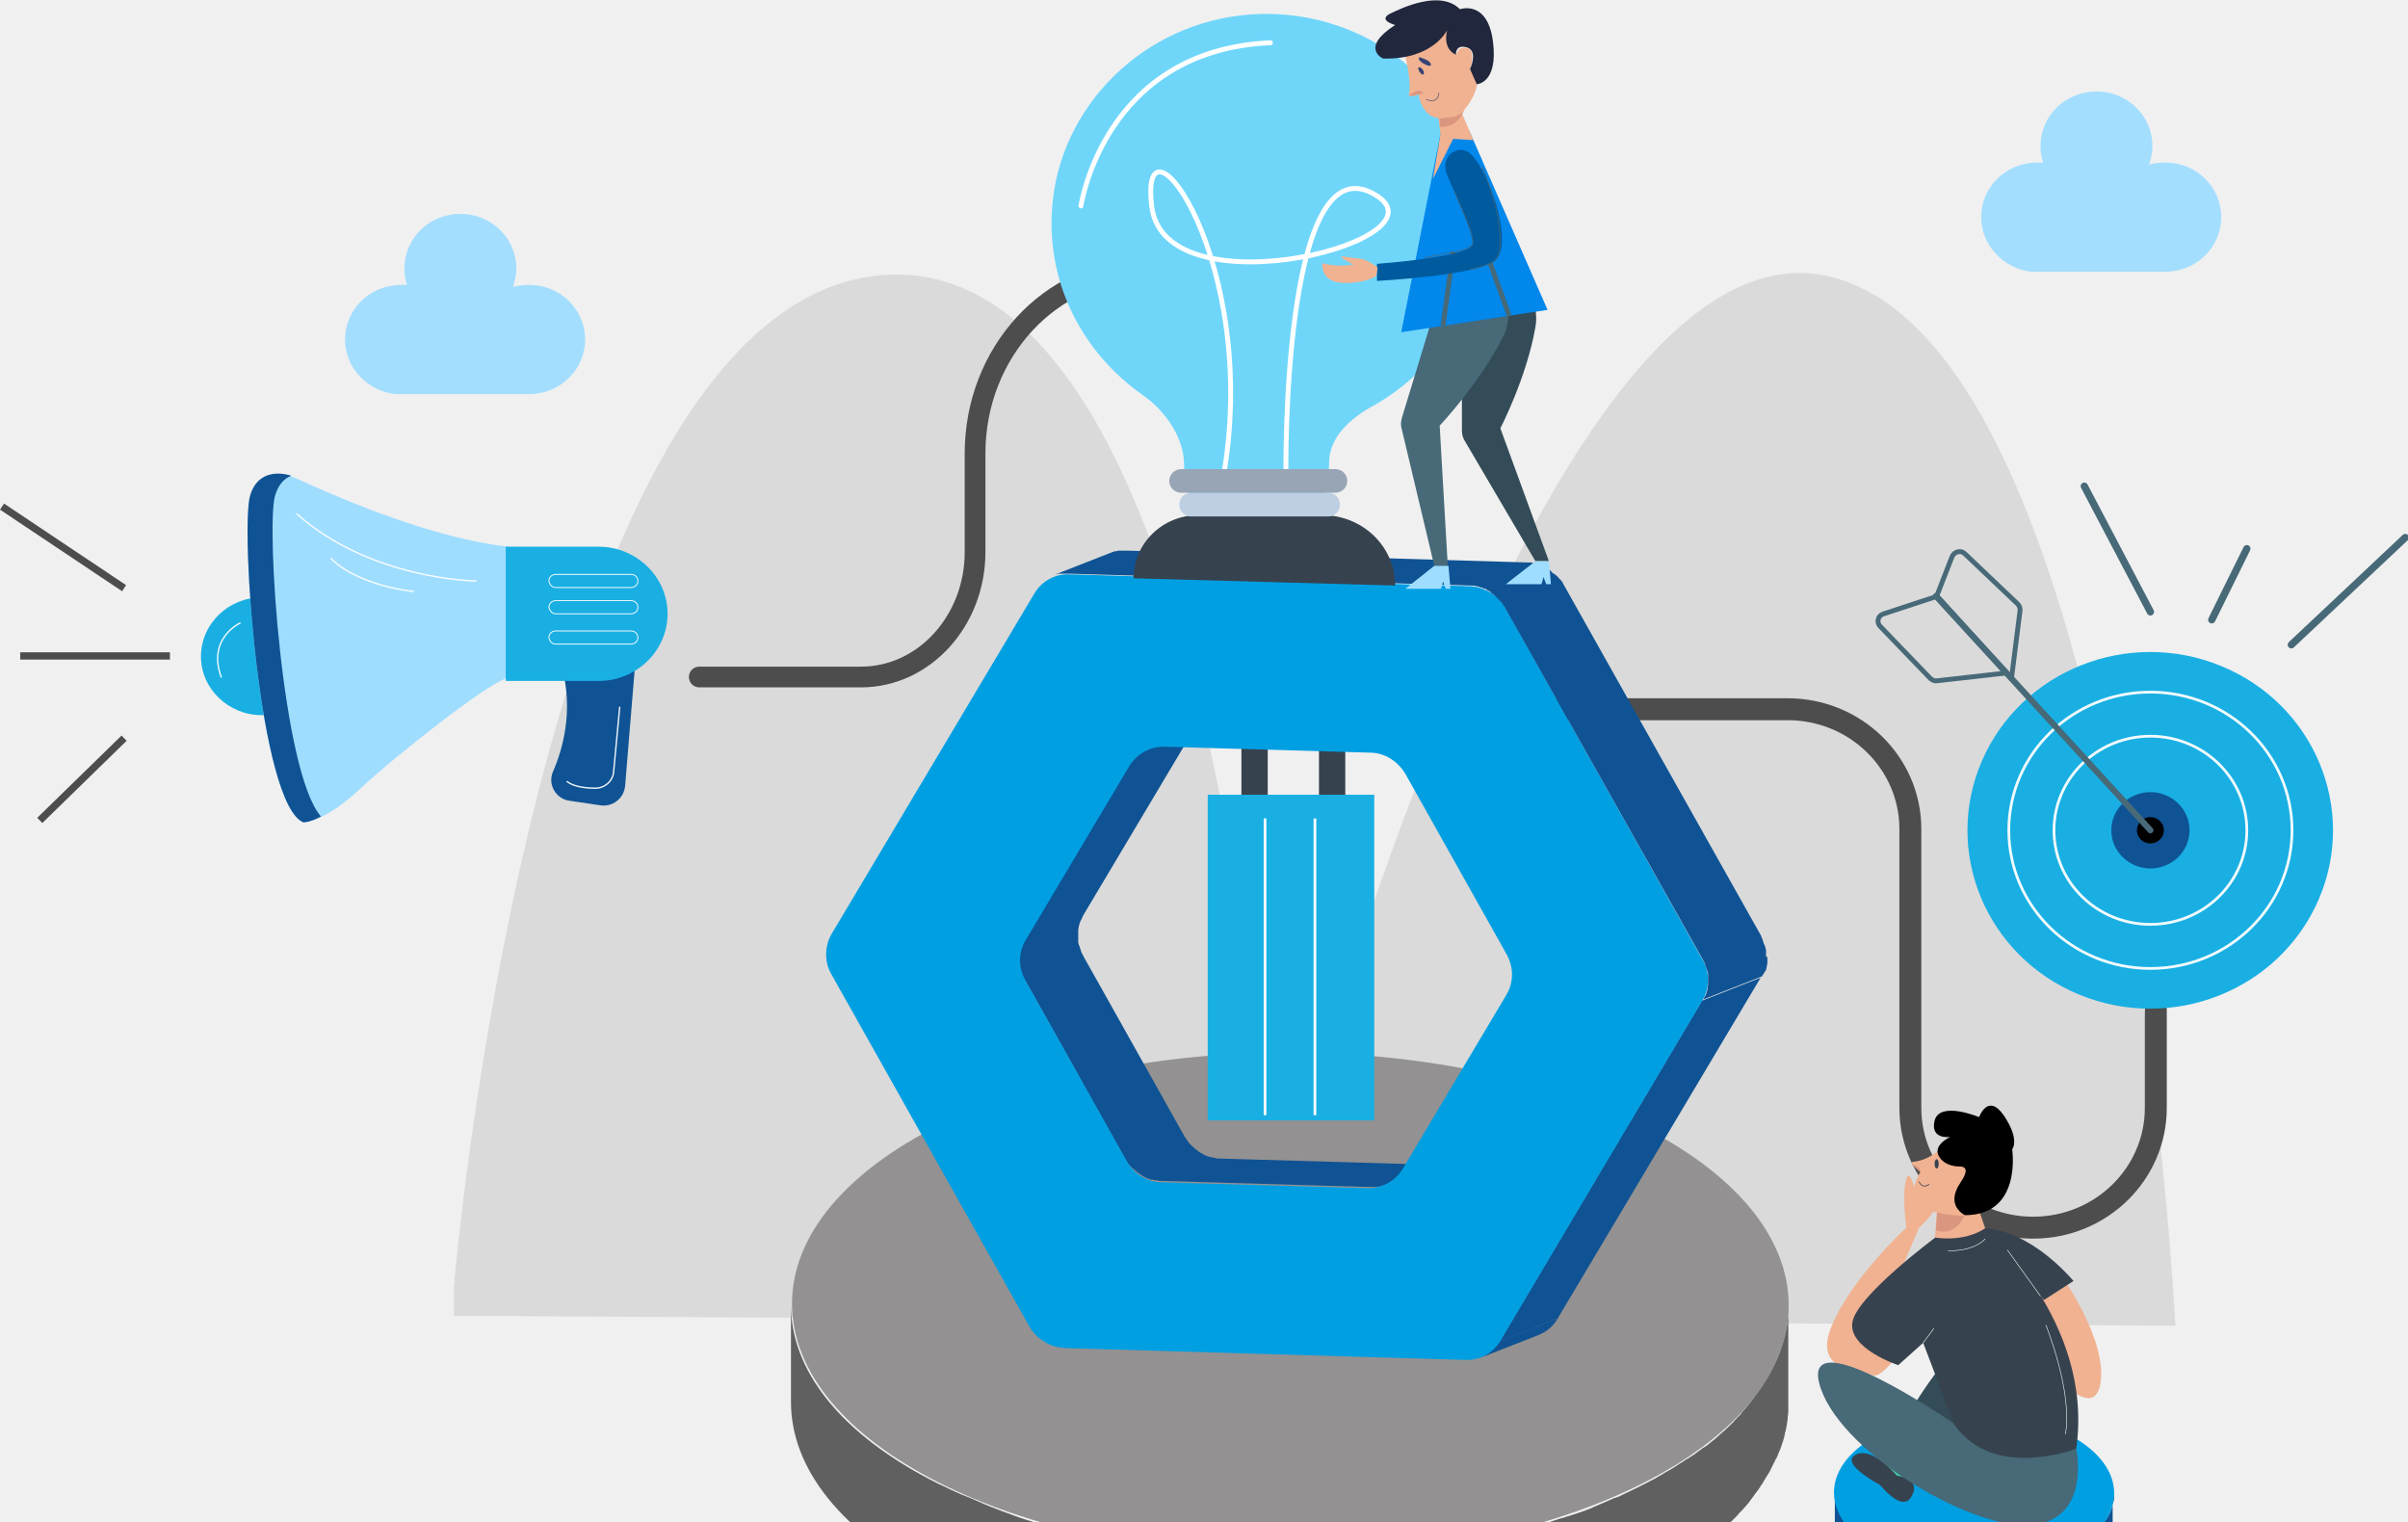
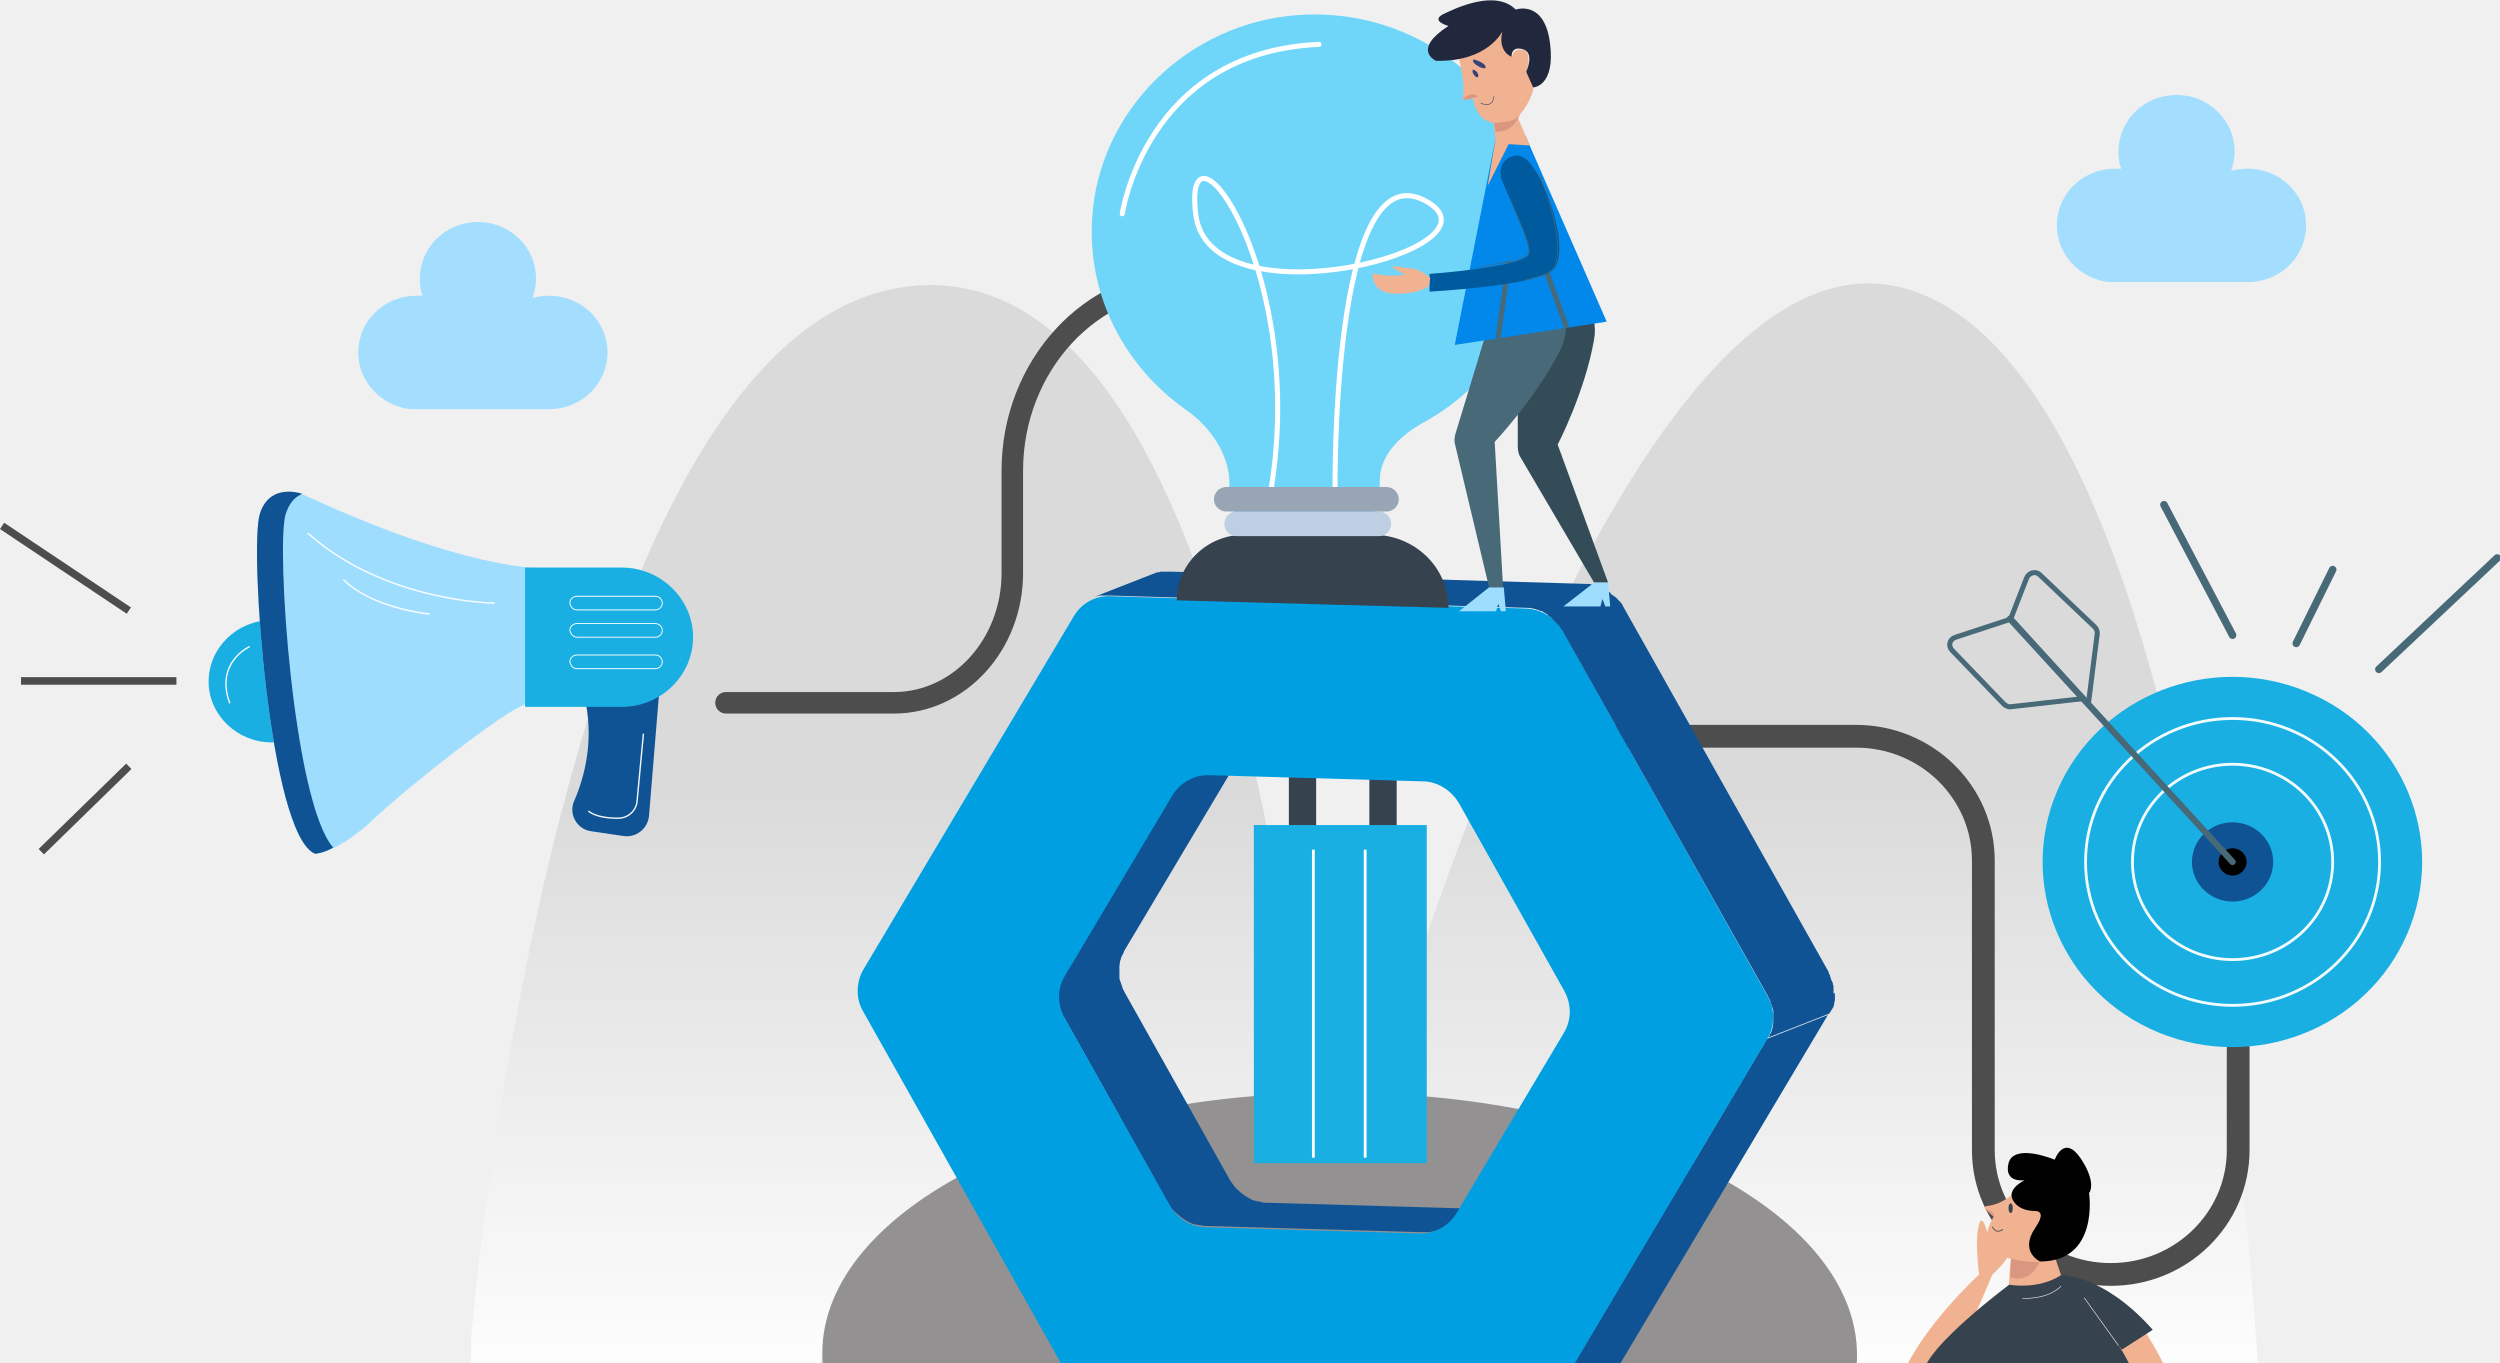
- <svg xmlns="http://www.w3.org/2000/svg" width="991" height="626" viewBox="0 0 991 626" fill="none">
+ <svg xmlns="http://www.w3.org/2000/svg" width="991" height="540" viewBox="0 0 991 540" fill="none">
  <g clip-path="url(#clip0)">
    <g opacity="0.94">
-       <path d="M186.766 529.83C186.766 529.83 220.901 123.185 363.82 113.168C506.739 103.421 524.223 506.818 524.223 506.818C524.223 506.818 629.678 85.282 752.616 113.709C875.554 142.407 895.258 545.533 895.258 545.533L186.766 541.472V529.83Z" fill="#D9D9D9" />
-       <path d="M186.766 529.83C186.766 529.83 220.901 123.185 363.82 113.168C506.739 103.421 524.223 506.818 524.223 506.818C524.223 506.818 629.678 85.282 752.616 113.709C875.554 142.407 895.258 545.533 895.258 545.533L186.766 541.472V529.83Z" stroke="" />
+       <path d="M186.766 529.83C186.766 529.83 220.901 123.185 363.82 113.168C506.739 103.421 524.223 506.818 524.223 506.818C524.223 506.818 629.678 85.282 752.616 113.709C875.554 142.407 895.258 545.533 895.258 545.533L186.766 541.472V529.83Z" fill="url(#paint0_linear)" />
+       <path d="M186.766 529.83C186.766 529.83 220.901 123.185 363.82 113.168C506.739 103.421 524.223 506.818 524.223 506.818C524.223 506.818 629.678 85.282 752.616 113.709C875.554 142.407 895.258 545.533 895.258 545.533L186.766 541.472V529.83Z" />
    </g>
    <path d="M584.998 291.853H735.688C763.717 291.853 786.195 314.054 786.195 341.127V455.919C786.195 483.263 808.951 505.193 836.703 505.193C864.731 505.193 887.21 482.993 887.21 455.919V415.58" stroke="#4D4D4D" stroke-width="9.027" stroke-miterlimit="10" stroke-linecap="round" stroke-linejoin="round" />
    <path d="M520.337 236.623V186.537C520.337 144.844 508.404 111.272 470.385 111.272C432.366 111.272 401.284 145.114 401.284 186.537V227.147C401.284 255.575 380.193 278.587 354.384 278.587H287.781" stroke="#4D4D4D" stroke-width="8.529" stroke-miterlimit="10" stroke-linecap="round" stroke-linejoin="round" />
    <path d="M735.965 540.388C735.965 541.201 735.965 542.284 735.688 543.096C735.688 543.908 735.41 544.72 735.41 545.532C735.133 546.345 735.133 547.428 734.855 548.24C734.578 549.052 734.578 549.864 734.3 550.676C734.023 551.489 733.745 552.301 733.467 553.384C733.19 554.196 732.913 555.008 732.635 555.82C732.357 556.633 732.08 557.445 731.525 558.528C731.247 559.34 730.97 560.152 730.415 560.964C730.137 561.777 729.582 562.86 729.027 563.672C728.75 564.484 728.195 565.296 727.917 565.838C727.362 566.65 726.807 567.733 726.252 568.545C725.697 569.357 725.42 569.899 724.865 570.711C724.032 571.794 723.477 572.877 722.645 573.96C722.089 574.501 721.812 575.313 721.257 575.855C720.424 576.938 719.314 578.291 718.482 579.374C717.927 579.916 717.649 580.457 717.094 580.999C716.817 581.27 716.539 581.54 716.539 581.811C715.429 582.894 714.319 583.977 713.209 585.331C712.932 585.601 712.654 585.872 712.377 586.143C710.989 587.496 709.601 588.85 708.214 589.933C707.936 590.204 707.659 590.475 707.381 590.745C706.271 591.828 705.161 592.64 703.774 593.723C702.941 594.536 701.831 595.348 700.721 595.889C699.888 596.702 698.778 597.243 697.946 598.055C696.836 598.867 695.726 599.409 694.616 600.221C693.506 600.763 692.673 601.575 691.563 602.116C690.453 602.928 689.343 603.47 688.233 604.282C687.123 604.824 686.013 605.636 684.903 606.177C683.793 606.989 682.405 607.531 681.295 608.343C679.63 609.155 678.242 609.968 676.577 610.78C673.525 612.404 670.472 613.758 667.142 615.382C666.309 615.924 665.199 616.194 664.367 616.465C661.869 617.548 659.372 618.631 656.874 619.714C656.041 619.985 655.209 620.526 654.376 620.797C651.046 622.151 647.716 623.234 644.108 624.317C643.553 624.587 642.998 624.587 642.166 624.858C639.113 625.941 636.338 626.753 633.285 627.565C632.175 627.836 630.788 628.378 629.678 628.648C628.013 629.19 626.347 629.461 624.682 630.002C623.295 630.273 621.907 630.814 620.52 631.085C618.855 631.626 617.19 631.897 615.524 632.168C614.137 632.439 612.749 632.709 611.084 633.251C609.419 633.522 607.477 634.063 605.811 634.334C604.424 634.605 603.036 634.875 601.371 635.146C599.706 635.417 597.764 635.687 596.099 635.958C594.711 636.229 593.323 636.5 591.936 636.5C588.051 637.041 584.165 637.583 580.28 638.124C579.725 638.124 579.17 638.124 578.615 638.395C575.285 638.666 571.677 639.207 568.347 639.478C566.96 639.478 565.85 639.748 564.462 639.748C562.242 640.019 560.022 640.019 557.802 640.29C556.414 640.29 555.027 640.561 553.639 640.561C551.419 640.561 548.921 640.831 546.701 640.831C545.314 640.831 544.204 640.831 542.816 641.102C540.873 641.102 538.931 641.102 536.711 641.102C535.323 641.102 533.936 641.102 532.548 641.102C530.328 641.102 528.385 641.102 526.165 641.102C524.778 641.102 523.668 641.102 522.28 641.102C520.337 641.102 518.395 641.102 516.452 640.831C515.065 640.831 513.677 640.831 512.29 640.561C510.069 640.561 508.127 640.29 505.907 640.29C504.797 640.29 503.409 640.29 502.299 640.019C499.801 639.748 497.026 639.478 494.529 639.478C493.696 639.478 493.141 639.478 492.309 639.207C488.978 638.936 485.648 638.395 482.596 638.124C482.041 638.124 481.486 637.853 480.931 637.853C478.155 637.583 475.38 637.041 472.605 636.77C471.495 636.5 470.385 636.5 469.275 636.229C467.055 635.958 465.112 635.417 462.892 635.146C461.782 634.875 460.672 634.604 459.562 634.604C457.342 634.063 454.844 633.792 452.624 633.251C451.237 632.98 450.127 632.709 448.739 632.439C446.519 631.897 444.576 631.626 442.634 631.085C441.524 630.814 440.414 630.543 439.026 630.273C435.696 629.461 432.643 628.648 429.313 627.565C428.758 627.295 428.203 627.295 427.648 627.024C424.04 625.941 420.433 624.858 416.825 623.504C415.437 622.963 414.05 622.421 412.385 621.88C411.275 621.338 410.165 621.068 409.055 620.526C407.39 619.985 405.724 619.173 404.337 618.631C403.227 618.09 402.394 617.819 401.284 617.277C399.619 616.465 397.954 615.924 396.011 615.112C395.179 614.841 394.346 614.299 393.514 614.029C391.016 612.946 388.519 611.592 386.021 610.509C345.504 590.204 325.246 563.401 325.523 536.598V576.938C325.523 603.741 345.504 630.543 386.021 650.849C388.519 652.202 391.016 653.285 393.514 654.368C394.346 654.639 395.179 655.18 396.011 655.451C397.677 656.263 399.342 657.076 401.284 657.617C402.394 658.158 403.227 658.429 404.337 658.971C406.002 659.512 407.39 660.324 409.055 660.866C410.165 661.407 411.275 661.678 412.385 662.22C413.495 662.49 414.605 663.032 415.715 663.302C415.992 663.302 416.547 663.573 416.825 663.573C420.433 664.656 424.04 666.01 427.648 667.093C428.203 667.364 428.758 667.364 429.313 667.634C432.643 668.446 435.696 669.529 439.026 670.342C439.581 670.612 440.136 670.612 440.691 670.883C441.246 671.154 442.079 671.154 442.634 671.425C444.576 671.966 446.796 672.508 448.739 672.778C450.127 673.049 451.237 673.32 452.624 673.59C454.844 674.132 457.342 674.403 459.562 674.944C460.395 675.215 461.227 675.215 462.06 675.486C462.337 675.486 462.615 675.486 462.892 675.486C465.112 675.756 467.055 676.298 469.275 676.569C470.385 676.839 471.495 676.839 472.605 677.11C475.38 677.652 478.155 677.922 480.931 678.193C481.486 678.193 482.041 678.464 482.318 678.464C485.648 678.734 488.978 679.276 492.031 679.547C492.864 679.547 493.419 679.547 494.251 679.817C496.749 680.088 499.524 680.359 502.022 680.359C502.022 680.359 502.022 680.359 502.299 680.359C503.409 680.359 504.519 680.359 505.629 680.63C507.849 680.63 509.792 680.9 512.012 680.9C513.4 680.9 514.787 680.9 516.175 681.171C518.117 681.171 520.06 681.442 522.003 681.442C522.28 681.442 522.28 681.442 522.558 681.442C523.668 681.442 524.778 681.442 525.888 681.442C528.108 681.442 530.05 681.442 532.27 681.442C533.658 681.442 535.046 681.442 536.433 681.442C538.376 681.442 540.318 681.442 542.538 681.442C542.816 681.442 543.371 681.442 543.648 681.442C544.481 681.442 545.591 681.442 546.424 681.442C548.644 681.442 551.141 681.171 553.361 681.171C554.749 681.171 556.137 680.9 557.524 680.9C559.744 680.63 561.964 680.63 564.185 680.359C565.017 680.359 565.85 680.359 566.405 680.088C566.96 680.088 567.515 680.088 568.07 679.817C571.4 679.547 575.007 679.276 578.338 678.734C578.893 678.734 579.448 678.734 580.003 678.464C583.888 677.922 587.773 677.381 591.658 676.839C591.936 676.839 592.491 676.839 592.768 676.569C593.878 676.298 594.711 676.298 595.821 676.027C597.486 675.756 599.429 675.486 601.094 675.215C602.481 674.944 603.869 674.673 605.534 674.403C607.199 674.132 609.142 673.59 610.807 673.32C612.194 673.049 613.582 672.778 615.247 672.237C616.912 671.966 618.577 671.425 620.242 671.154C621.63 670.883 623.017 670.342 624.405 670.071C626.07 669.529 627.735 669.259 629.4 668.717C630.233 668.446 630.788 668.446 631.62 668.176C632.175 667.905 632.73 667.905 633.285 667.634C636.338 666.822 639.391 665.739 642.166 664.927C642.721 664.656 643.276 664.656 644.108 664.385C647.438 663.302 651.046 661.949 654.376 660.866C655.209 660.595 656.041 660.054 656.874 659.783C659.372 658.7 661.869 657.617 664.367 656.534C665.199 656.263 666.309 655.722 667.142 655.451C670.472 654.097 673.525 652.473 676.577 651.119C677.41 650.578 678.242 650.307 679.075 649.766C679.908 649.224 680.463 648.953 681.295 648.412C682.683 647.6 683.793 647.058 684.903 646.246C686.013 645.705 687.123 644.892 688.233 644.351C689.343 643.539 690.453 642.997 691.563 642.185C692.673 641.644 693.506 640.831 694.616 640.29C695.726 639.478 696.836 638.936 697.946 638.124C698.778 637.312 699.888 636.77 700.721 635.958C701.831 635.146 702.664 634.334 703.774 633.792C704.051 633.522 704.606 633.251 704.884 632.98C705.716 632.439 706.549 631.626 707.104 631.085C707.381 630.814 707.659 630.543 707.936 630.273C709.324 628.919 710.711 627.565 712.099 626.482C712.377 626.212 712.654 625.941 712.932 625.67C714.042 624.587 715.152 623.504 716.262 622.151C716.539 621.88 716.817 621.609 717.094 621.338L717.372 621.068C717.649 620.526 718.204 620.255 718.482 619.714C719.592 618.631 720.424 617.277 721.257 616.194C721.812 615.653 722.089 614.841 722.645 614.299C723.477 613.216 724.31 612.133 724.865 611.05C725.142 610.78 725.42 610.509 725.42 610.238C725.697 609.697 725.975 609.426 726.252 608.885C726.807 608.072 727.362 606.989 727.917 606.177C728.472 605.365 728.75 604.553 729.027 604.011C729.582 603.199 729.86 602.116 730.415 601.304C730.692 600.763 730.692 600.492 730.97 600.221C731.247 599.95 731.247 599.409 731.525 599.138C731.802 598.326 732.08 597.514 732.635 596.431C732.913 595.619 733.19 594.806 733.467 593.994C733.745 593.182 734.023 592.37 734.3 591.287C734.3 590.745 734.578 590.475 734.578 589.933C734.578 589.662 734.578 589.392 734.855 588.85C735.133 588.038 735.133 586.955 735.41 586.143C735.41 585.331 735.688 584.518 735.688 583.706C735.688 582.894 735.965 581.811 735.965 580.999C735.965 580.457 735.965 579.916 735.965 579.374C735.965 578.833 735.965 578.291 735.965 577.75V537.41C736.243 538.223 735.965 539.306 735.965 540.388Z" fill="#606060" />
    <path d="M736.121 537.29C736.256 480.023 644.547 433.392 531.284 433.137C418.02 432.883 326.092 479.101 325.956 536.368C325.821 593.635 417.53 640.266 530.794 640.521C644.058 640.775 735.986 594.557 736.121 537.29Z" fill="#939191" />
    <path d="M521.725 292.936H510.902V337.337H521.725V292.936Z" fill="#37424F" />
    <path d="M553.639 292.936H542.816V337.337H553.639V292.936Z" fill="#37424F" />
    <path d="M565.572 327.049H497.026V461.063H565.572V327.049Z" fill="#19AFE3" />
    <path d="M520.615 336.795V458.897" stroke="white" stroke-width="1.1" stroke-miterlimit="10" />
    <path d="M541.151 336.795V458.897" stroke="white" stroke-width="1.1" stroke-miterlimit="10" />
    <path d="M592.213 478.931C591.658 479.202 591.381 479.202 590.826 479.202C590.548 479.202 590.548 479.202 590.271 479.202C589.993 479.202 589.716 479.202 589.438 479.202C589.161 479.202 588.883 479.202 588.606 479.202C588.328 479.202 588.328 479.202 588.051 479.202C587.496 479.202 587.218 479.202 586.663 479.202L502.299 476.765C502.022 476.765 501.744 476.765 501.467 476.765C500.911 476.765 500.634 476.765 500.079 476.495C499.524 476.495 499.246 476.224 498.691 476.224C498.136 476.224 497.859 475.953 497.304 475.953C496.749 475.682 496.471 475.683 495.916 475.412C495.361 475.141 495.084 474.87 494.529 474.6C493.974 474.329 493.419 474.058 492.864 473.517C492.031 472.975 491.476 472.434 490.921 471.892C489.533 470.809 488.701 469.456 487.591 467.831L445.964 393.65C445.686 393.108 445.409 392.567 445.131 392.025C444.854 391.484 444.854 390.942 444.576 390.401C444.576 390.13 444.299 389.859 444.299 389.589C444.299 389.318 444.299 389.047 444.021 389.047C444.021 388.506 443.744 388.235 443.744 387.693C443.744 387.423 443.744 387.423 443.744 387.152C443.744 386.61 443.744 386.069 443.744 385.527V385.257C443.744 384.715 443.744 383.903 443.744 383.362C443.744 383.091 443.744 383.091 443.744 382.82C443.744 382.279 444.021 381.466 444.021 380.925C444.299 380.384 444.299 379.842 444.576 379.301C444.576 379.03 444.576 379.03 444.854 378.759C445.131 378.218 445.409 377.676 445.686 376.864L488.423 305.119C488.701 304.578 489.256 304.036 489.533 303.495C491.199 301.329 493.696 299.434 496.471 298.351L472.328 307.826C469.553 308.909 467.332 310.534 465.39 312.97C464.835 313.512 464.557 314.053 464.28 314.595L421.543 386.34C421.265 386.881 420.988 387.152 420.71 387.693C420.71 387.693 420.71 387.964 420.433 387.964C420.433 388.235 420.433 388.235 420.155 388.506C420.155 388.776 419.878 388.776 419.878 389.047C419.878 389.318 419.6 389.859 419.6 390.13C419.6 390.671 419.323 390.942 419.323 391.484C419.323 391.754 419.323 391.754 419.323 392.025C419.323 392.296 419.323 392.296 419.323 392.567V392.837C419.323 393.379 419.323 393.65 419.323 394.191V394.462C419.323 394.732 419.323 395.274 419.323 395.545C419.323 395.815 419.323 395.815 419.323 396.086C419.323 396.357 419.323 396.357 419.323 396.628C419.323 396.898 419.323 396.898 419.323 397.169C419.323 397.44 419.6 397.711 419.6 398.252C419.6 398.523 419.6 398.794 419.878 398.794C419.878 398.794 419.878 398.794 419.878 399.064C419.878 399.335 420.155 399.335 420.155 399.606C420.433 400.147 420.433 400.689 420.71 401.23V401.501C420.988 402.042 421.265 402.313 421.543 402.855L463.17 477.036C464.002 478.661 465.112 480.014 466.5 481.097C467.055 481.639 467.887 482.18 468.442 482.722C468.997 482.992 469.552 483.534 470.108 483.805C470.663 484.075 470.94 484.346 471.495 484.617C472.05 484.887 472.328 484.887 472.883 485.158C473.438 485.429 473.715 485.429 474.27 485.429C474.825 485.429 475.103 485.7 475.658 485.7C476.213 485.7 476.49 485.7 477.045 485.97C477.323 485.97 477.6 485.97 477.878 485.97L562.242 488.407C562.519 488.407 562.519 488.407 562.797 488.407C563.074 488.407 563.352 488.407 563.63 488.407C563.907 488.407 563.907 488.407 564.185 488.407C564.185 488.407 564.185 488.407 564.462 488.407C564.74 488.407 565.017 488.407 565.295 488.407C565.572 488.407 565.85 488.407 566.127 488.407C566.127 488.407 566.127 488.407 566.405 488.407H566.682C567.237 488.407 567.515 488.136 568.07 488.136H568.347C568.625 488.136 568.902 487.866 569.18 487.866L593.323 478.39C593.046 478.661 592.491 478.661 592.213 478.931Z" fill="#0F5394" />
-     <path d="M617.19 552.03L641.333 542.554L617.19 552.03Z" fill="#234672" />
-     <path d="M615.802 553.655C614.137 555.821 611.639 557.716 609.142 558.799L633.285 549.323C635.783 548.24 638.281 546.616 639.946 544.179C640.501 543.638 640.778 543.096 641.056 542.555L616.912 552.03C616.635 552.572 616.357 553.113 615.802 553.655Z" fill="#0F5394" />
    <path d="M700.444 411.789L617.19 552.03L641.056 542.555L724.587 402.313L700.444 411.789Z" fill="#0F5394" />
    <path d="M700.721 395.004C703.774 400.148 703.496 406.645 700.721 411.518L617.467 551.759C614.414 556.903 608.864 559.882 603.036 559.611L438.193 554.738C432.366 554.467 426.815 551.218 423.763 546.074L342.174 400.96C339.121 395.816 339.399 389.318 342.174 384.445L425.705 244.204C428.758 239.06 434.308 236.082 440.136 236.352L604.979 241.226C610.807 241.496 616.357 244.745 619.41 249.889L700.721 395.004ZM619.965 409.353C623.017 404.209 623.017 397.982 619.965 392.567L578.338 318.385C575.285 313.241 569.735 309.722 563.907 309.722L479.543 307.285C473.438 307.014 467.887 310.263 464.835 315.137L422.098 386.881C419.045 392.025 419.045 398.252 422.098 403.667L463.725 477.849C466.777 483.263 472.328 486.512 478.155 486.512L562.519 488.949C568.625 489.22 574.175 485.971 577.228 481.097L619.965 409.353Z" fill="#009FE2" />
    <path d="M726.807 393.65C726.807 393.379 726.807 392.837 726.807 392.567C726.807 392.296 726.807 392.296 726.807 392.025C726.807 391.754 726.807 391.755 726.807 391.484C726.807 391.213 726.807 391.213 726.807 390.942C726.807 390.672 726.53 390.401 726.53 389.859C726.53 389.589 726.53 389.318 726.252 389.318C726.252 389.318 726.252 389.318 726.252 389.047C726.252 388.776 725.975 388.776 725.975 388.506C725.697 387.964 725.697 387.423 725.42 386.881V386.611C725.142 386.069 724.865 385.798 724.865 385.257L643.276 240.142C642.998 239.33 642.443 238.789 641.888 238.247C641.611 237.977 641.611 237.977 641.333 237.706C641.056 237.164 640.501 236.894 640.223 236.623L639.946 236.352C639.668 236.352 639.668 236.081 639.391 236.081C639.113 235.811 638.558 235.54 638.281 234.999L638.003 234.728C637.726 234.728 637.726 234.457 637.448 234.457C637.171 234.186 636.893 234.186 636.893 233.916L636.615 233.645C636.338 233.374 636.06 233.374 635.783 233.103C635.783 233.103 635.505 233.103 635.505 232.833C634.95 232.562 634.673 232.562 634.118 232.291H633.84H633.563C633.285 232.291 633.285 232.291 633.008 232.02C632.453 232.02 632.175 231.75 631.62 231.75C631.065 231.75 630.788 231.75 630.233 231.479C629.955 231.479 629.678 231.479 629.4 231.479L614.137 237.435L629.4 231.479L464.557 226.606C464.28 226.606 464.28 226.606 464.002 226.606C463.725 226.606 463.447 226.606 463.17 226.606C462.892 226.606 462.892 226.606 462.615 226.606C462.615 226.606 462.615 226.606 462.337 226.606C462.06 226.606 461.782 226.606 461.782 226.606C461.505 226.606 461.227 226.606 460.95 226.606C460.95 226.606 460.95 226.606 460.672 226.606H460.395C459.84 226.606 459.562 226.876 459.007 226.876H458.729C458.452 226.876 458.174 227.147 457.897 227.147L433.753 236.623C434.031 236.352 434.586 236.352 434.863 236.352C435.418 236.081 435.696 236.081 436.251 236.081C436.528 236.081 436.528 236.081 436.806 236.081C437.083 236.081 437.361 236.081 437.638 236.081C437.916 236.081 438.193 236.081 438.471 236.081C438.749 236.081 438.749 236.081 439.026 236.081C439.581 236.081 439.859 236.081 440.414 236.081L605.257 240.955C606.089 240.955 606.644 240.955 607.477 241.225C608.032 241.225 608.864 241.496 609.419 241.767H609.697C610.252 242.038 610.807 242.308 611.362 242.308C611.362 242.308 611.639 242.308 611.639 242.579C612.194 242.85 612.472 243.121 613.027 243.391C613.304 243.391 613.582 243.662 613.582 243.933C613.859 244.204 614.137 244.204 614.414 244.474C614.692 244.745 615.247 245.016 615.524 245.557C615.802 245.828 616.079 245.828 616.079 246.099C616.357 246.369 616.912 246.911 617.19 247.182C617.467 247.452 617.467 247.452 617.745 247.723C618.3 248.265 618.577 249.077 619.132 249.618L700.721 394.733C700.999 395.274 701.276 395.815 701.554 396.357C701.831 396.898 701.831 397.44 702.109 397.981C702.109 398.252 702.386 398.523 702.386 398.794C702.386 399.064 702.386 399.335 702.664 399.335C702.664 399.877 702.941 400.147 702.941 400.689C702.941 400.959 702.941 400.959 702.941 401.23C702.941 401.772 702.941 402.313 702.941 402.855V403.125C702.941 403.667 702.941 404.479 702.941 405.021V405.291C702.941 405.833 702.664 406.645 702.664 407.186C702.664 407.186 702.664 407.186 702.664 407.457C702.386 407.999 702.386 408.54 702.109 409.082C702.109 409.352 702.109 409.352 701.831 409.623C701.554 410.165 701.276 410.706 700.999 411.247L725.142 401.772C725.42 401.23 725.697 400.959 725.975 400.418C725.975 400.418 725.975 400.147 726.252 400.147C726.252 399.877 726.252 399.877 726.53 399.606C726.53 399.335 726.807 399.335 726.807 399.064C726.807 398.794 727.085 398.252 727.085 397.981C727.085 397.981 727.085 397.981 727.085 397.711C727.085 397.169 727.362 396.898 727.362 396.357C727.362 396.086 727.362 396.086 727.362 395.816C727.362 395.545 727.362 395.545 727.362 395.274V395.003C727.362 394.462 727.362 394.191 727.362 393.65C726.807 393.92 726.807 393.92 726.807 393.65Z" fill="#0F5394" />
    <path d="M597.209 66.872C598.319 63.082 602.481 60.645 606.367 61.999C608.587 62.811 610.252 64.706 610.252 69.038C610.252 79.867 599.706 107.753 589.438 106.941C578.893 106.129 546.701 84.199 546.701 84.199L551.141 78.513C551.141 78.513 583.333 99.631 587.218 96.111C590.271 93.404 594.433 75.535 597.209 66.872Z" fill="#76CEBA" />
    <path d="M610.252 73.911C604.701 93.133 595.543 107.482 589.438 107.212C586.941 106.941 583.333 105.858 579.448 103.963" stroke="#476978" stroke-width="0.288" stroke-miterlimit="10" />
    <path d="M581.39 95.57C584.166 96.653 586.386 96.924 587.218 96.112C590.271 93.404 592.213 83.387 594.711 74.723" stroke="#476978" stroke-width="0.288" stroke-miterlimit="10" />
    <path d="M550.309 80.409C550.309 80.409 549.476 75.265 546.701 73.099C543.926 70.663 541.983 67.955 541.428 67.955C540.596 67.955 543.371 73.641 543.371 73.641C543.371 73.641 537.821 71.204 533.658 65.519C533.658 65.519 527.83 70.933 535.323 76.89C542.816 82.846 547.811 82.846 547.811 82.846L550.309 80.409Z" fill="#F0B291" />
    <path d="M609.697 92.05C609.697 42.235 566.682 2.436 514.787 5.956C470.94 8.934 435.418 43.859 432.921 86.635C430.978 117.77 446.241 145.656 470.107 162.441C479.543 168.939 487.313 180.039 487.313 191.41C487.313 208.466 498.691 222.545 515.897 223.357C534.491 224.169 546.979 208.196 546.979 190.327C546.979 180.039 555.582 172.188 565.017 167.044C591.381 152.424 609.697 124.268 609.697 92.05Z" fill="#6FD6FA" />
    <path d="M574.175 240.955L466.5 237.977C466.5 223.628 478.433 211.986 493.141 211.986H544.204C560.854 211.986 574.175 224.981 574.175 240.955Z" fill="#37424F" />
    <path d="M546.701 212.527H490.088C487.591 212.527 485.371 210.362 485.371 207.925V207.383C485.371 204.947 487.591 202.781 490.088 202.781H546.701C549.199 202.781 551.419 204.947 551.419 207.383V207.925C551.419 210.362 549.199 212.527 546.701 212.527Z" fill="#BECFE3" />
    <path d="M444.854 84.74C444.854 84.74 454.289 20.576 522.835 17.598" stroke="white" stroke-width="2" stroke-miterlimit="10" stroke-linecap="round" stroke-linejoin="round" />
    <path d="M529.218 194.93C529.218 194.93 527.553 60.645 564.462 79.326C601.094 98.006 479.543 129.682 473.993 85.011C468.442 40.069 519.782 107.753 503.132 198.179" stroke="white" stroke-width="2" stroke-miterlimit="10" stroke-linecap="round" stroke-linejoin="round" />
    <path d="M549.476 202.781H486.203C483.428 202.781 481.208 200.615 481.208 197.908C481.208 195.201 483.428 193.035 486.203 193.035H549.476C552.252 193.035 554.472 195.201 554.472 197.908C554.472 200.615 552.252 202.781 549.476 202.781Z" fill="#97A5B5" />
    <path d="M603.036 90.697C603.036 90.697 635.783 113.709 631.898 134.556C628.29 155.402 617.467 176.249 617.467 176.249L637.448 230.938H631.898L602.481 180.852C601.926 179.769 601.649 178.415 601.649 177.061V120.207V93.133" fill="#334C57" />
    <path d="M601.649 91.238L593.601 117.228L576.95 171.917C576.672 173 576.395 174.354 576.673 175.707L590.271 232.832H595.821L592.491 175.166C592.491 175.166 608.864 157.839 618.577 138.616C628.29 119.394 603.591 89.072 603.591 89.072" fill="#476978" />
    <path d="M590.271 232.833L578.338 242.309H593.046L593.878 239.33L594.988 242.309H596.931L596.099 232.833H590.271Z" fill="#9FDDFF" />
    <path d="M631.898 230.937L619.687 240.413H634.395L635.228 237.435L636.338 240.413H638.281L637.448 230.937H631.898Z" fill="#9FDDFF" />
    <path d="M604.701 53.876L636.893 127.516L576.673 136.721L593.046 53.876H604.701Z" fill="#0287EB" />
    <path d="M606.367 89.072L621.075 129.953" stroke="#476978" stroke-width="2" stroke-miterlimit="10" />
    <path d="M598.041 103.691L593.878 134.014" stroke="#476978" stroke-width="2" stroke-miterlimit="10" />
    <path d="M600.816 44.671L606.367 57.666L593.046 56.854L591.658 45.754L600.816 44.671Z" fill="#F0B291" />
    <path d="M602.482 45.213C602.482 45.213 600.539 52.523 592.769 52.252L592.214 48.191L602.482 45.213Z" fill="#DB9680" />
    <path d="M577.505 19.764C577.505 19.764 581.39 33.571 579.725 39.257C579.725 39.257 581.945 40.069 583.888 38.715C583.888 38.715 583.888 43.318 588.051 47.108C589.438 48.191 591.381 48.732 593.046 48.732L597.764 48.191C599.429 47.92 601.094 47.108 602.204 45.754C604.702 42.776 608.864 36.82 607.754 31.676L604.979 28.698C604.979 28.698 607.754 20.305 603.592 19.764C599.706 18.951 599.429 22.471 599.429 22.471L595.544 12.183C595.544 12.454 581.945 6.768 577.505 19.764Z" fill="#F0B291" />
    <path d="M595.544 12.454C595.544 12.454 589.716 24.637 569.18 24.095C569.18 24.095 559.467 19.764 574.175 10.288C574.175 10.288 566.96 8.393 571.955 5.685C576.95 3.249 592.768 -4.332 600.816 3.79C600.816 3.79 612.194 -0.271 614.415 17.056C616.635 34.383 607.754 34.654 607.754 34.654L604.979 28.427C604.979 28.427 608.587 20.846 603.591 19.493C598.874 18.139 599.151 22.471 599.151 22.471C599.151 22.471 593.601 20.576 595.544 12.454Z" fill="#21273D" />
    <path d="M579.725 39.256C579.725 39.256 583.056 36.549 584.998 37.632C586.941 38.715 583.888 38.715 583.888 38.715C583.888 38.715 581.945 39.798 579.725 39.256Z" fill="#DB9680" />
    <path d="M586.941 40.881C586.941 40.881 591.658 43.318 592.213 38.174" stroke="#374475" stroke-width="0.24" stroke-miterlimit="10" />
    <path d="M584.166 23.554C584.166 23.554 588.606 24.637 588.883 26.532C589.161 28.427 582.5 24.908 584.166 23.554Z" fill="#374475" />
    <path d="M585.553 28.698C586.109 29.511 586.109 30.323 585.831 30.594C585.276 30.864 584.721 30.323 584.166 29.511C583.611 28.698 583.61 27.886 583.888 27.615C584.166 27.615 584.998 27.886 585.553 28.698Z" fill="#374475" />
    <path d="M598.041 57.125L589.716 73.64L593.046 53.876L598.041 57.125Z" fill="#F0B291" />
    <path d="M595.266 71.203C593.878 67.413 595.544 63.081 599.429 61.998C601.649 61.186 604.424 61.727 606.922 65.247C613.859 73.64 623.295 102.067 614.692 107.753C606.089 113.438 566.682 115.604 566.682 115.604V108.565C566.682 108.565 605.257 105.857 606.089 100.443C606.644 96.382 598.596 79.596 595.266 71.203Z" fill="#005A9E" />
    <path d="M609.974 68.767C617.745 87.447 619.687 103.962 614.692 107.482C612.749 108.835 609.142 109.918 604.702 111.001" stroke="#476978" stroke-width="0.288" stroke-miterlimit="10" />
    <path d="M598.596 78.784C601.926 87.177 606.644 96.111 606.089 100.172C605.812 101.255 603.869 102.338 601.094 103.15L585.831 106.128" stroke="#476978" stroke-width="0.288" stroke-miterlimit="10" />
    <path d="M566.96 110.189C566.96 110.189 563.075 106.67 559.467 106.399C555.859 106.128 552.529 105.316 551.974 105.587C551.419 106.128 556.969 108.836 556.969 108.836C556.969 108.836 550.864 110.189 544.204 108.294C544.204 108.294 543.094 116.145 552.807 116.416C562.519 116.687 566.405 113.438 566.405 113.438L566.96 110.189Z" fill="#F0B291" />
-     <path opacity="0.94" d="M853.076 631.897C875.554 644.622 875.832 665.197 853.353 677.922C830.875 690.647 794.52 690.647 771.764 677.922C749.286 665.197 749.008 644.622 771.487 631.897C793.965 619.172 830.597 619.172 853.076 631.897Z" fill="#19AFE3" />
-     <path d="M870.004 616.195C870.004 616.736 870.004 617.277 869.727 618.09C869.727 618.631 869.449 619.173 869.449 619.443C869.172 619.985 869.172 620.526 868.894 621.068C868.617 621.609 868.617 621.88 868.339 622.421C868.062 622.963 867.784 623.504 867.507 624.046C867.229 624.587 866.952 624.858 866.674 625.4C866.119 625.941 865.841 626.753 865.286 627.295C864.731 627.836 864.454 628.648 863.899 629.19C863.899 629.461 863.621 629.461 863.621 629.731C862.789 630.544 861.956 631.356 861.124 632.168C860.569 632.709 860.014 633.251 859.459 633.522C858.904 634.063 858.349 634.334 857.794 634.875C857.239 635.417 856.406 635.688 855.851 636.229C855.018 636.77 854.463 637.041 853.631 637.583C851.966 638.666 850.023 639.478 848.081 640.29C847.526 640.561 846.971 640.832 846.416 641.102C845.028 641.644 843.363 642.185 841.975 642.727C841.42 642.997 840.865 642.997 840.31 643.268C839.2 643.539 838.368 643.81 837.258 644.08C836.425 644.351 835.87 644.622 835.037 644.622C833.927 644.893 832.817 645.163 831.985 645.163C831.152 645.434 830.597 645.434 829.765 645.705C827.545 645.976 825.325 646.246 823.104 646.517C822.549 646.517 821.717 646.517 821.162 646.788C819.774 646.788 818.664 647.058 817.277 647.058C816.444 647.058 815.612 647.058 814.779 647.058C813.669 647.058 812.559 647.058 811.726 647.058C810.894 647.058 810.061 647.058 808.951 647.058C807.841 647.058 807.009 647.058 805.899 646.788C805.066 646.788 804.233 646.788 803.123 646.517C802.291 646.517 801.181 646.246 800.348 646.246C799.516 646.246 798.683 645.976 797.851 645.976C796.741 645.705 795.908 645.705 794.798 645.434C793.965 645.163 793.133 645.163 792.3 644.893C791.19 644.622 789.803 644.351 788.693 644.08C788.138 643.81 787.305 643.81 786.75 643.539C784.53 642.997 782.587 642.185 780.645 641.373C779.535 641.102 778.702 640.561 777.592 640.29C777.037 640.019 776.482 639.749 776.205 639.749C774.817 639.207 773.43 638.395 772.042 637.583C760.664 631.085 755.114 622.692 755.114 614.299V636.77C755.114 645.163 760.664 653.556 772.042 660.054C773.43 660.866 774.817 661.407 776.205 662.22C776.76 662.49 777.315 662.761 777.592 662.761C778.425 663.032 779.257 663.573 780.09 663.844H780.367C782.31 664.656 784.53 665.198 786.473 666.01C786.75 666.01 786.75 666.01 787.028 666.281C787.583 666.281 788.138 666.551 788.415 666.551C789.525 666.822 790.913 667.093 792.023 667.364C792.3 667.364 792.578 667.634 792.855 667.634C793.411 667.634 793.688 667.905 794.243 667.905C795.353 668.176 796.186 668.176 797.296 668.447C797.573 668.447 798.128 668.717 798.406 668.717C798.961 668.717 799.238 668.717 799.793 668.988C800.626 668.988 801.736 669.259 802.568 669.259C803.123 669.259 803.401 669.259 803.956 669.53C804.511 669.53 804.789 669.53 805.344 669.53C806.454 669.53 807.286 669.53 808.396 669.8C808.951 669.8 809.506 669.8 809.784 669.8C810.061 669.8 810.616 669.8 810.894 669.8C812.004 669.8 813.114 669.8 813.946 669.8C814.501 669.8 815.057 669.8 815.612 669.8C815.889 669.8 816.167 669.8 816.444 669.8C817.832 669.8 818.942 669.53 820.329 669.53C820.884 669.53 821.439 669.53 821.994 669.53C822.272 669.53 822.272 669.53 822.549 669.53C824.769 669.259 826.99 668.988 829.21 668.717H829.487C830.042 668.717 830.597 668.447 831.43 668.447C832.54 668.176 833.65 667.905 834.76 667.905C835.592 667.634 836.148 667.634 836.98 667.364C838.09 667.093 838.923 666.822 840.033 666.551C840.31 666.551 840.588 666.551 840.588 666.281C840.865 666.281 841.143 666.01 841.698 666.01C843.363 665.469 844.75 664.927 846.138 664.386C846.693 664.115 847.248 663.844 847.803 663.573C849.746 662.761 851.411 661.949 853.353 660.866C853.631 660.866 853.908 660.595 854.186 660.595C854.741 660.325 855.296 660.054 855.573 659.512C856.406 658.971 856.961 658.7 857.516 658.159C858.071 657.888 858.626 657.346 859.181 656.805C859.736 656.264 860.291 655.993 860.846 655.451L861.124 655.181C861.956 654.639 862.511 653.827 863.066 653.015C863.066 652.744 863.344 652.744 863.344 652.473C863.621 651.932 864.176 651.661 864.454 651.119C864.731 650.849 864.731 650.849 864.731 650.578C865.286 650.037 865.564 649.224 866.119 648.683C866.397 648.412 866.396 648.141 866.674 647.871C866.674 647.6 866.674 647.6 866.952 647.329C867.229 646.788 867.507 646.246 867.784 645.705C868.062 645.434 868.062 644.893 868.339 644.622V644.351C868.617 643.81 868.617 643.268 868.894 642.727C868.894 642.456 869.172 641.914 869.172 641.644V641.373C869.172 640.831 869.449 640.29 869.449 639.478C869.449 639.207 869.449 638.666 869.449 638.395C869.449 638.124 869.449 638.124 869.449 637.853V615.382C870.282 615.112 870.004 615.653 870.004 616.195Z" fill="#0F5394" />
-     <path d="M853.076 591.287C875.554 604.011 875.832 624.587 853.353 637.312C830.875 650.037 794.52 650.037 771.764 637.312C749.286 624.587 749.008 604.011 771.487 591.287C793.965 578.562 830.597 578.562 853.076 591.287Z" fill="#009FE2" />
    <path d="M784.53 583.436C784.53 583.436 812.559 534.432 820.884 552.842C829.209 571.252 803.956 590.204 803.956 590.204L784.53 583.436Z" fill="#334C57" />
    <path d="M784.53 552.572C784.53 552.572 774.817 568.003 770.377 565.838C765.937 563.942 745.401 565.025 754.004 545.262C762.329 525.498 784.53 505.193 784.53 505.193C784.53 505.193 782.588 491.115 784.53 485.158C786.473 479.202 789.248 495.446 789.248 495.446C789.248 495.446 796.186 494.093 796.186 496.8C796.186 499.507 789.803 505.193 789.803 505.193L783.42 520.083L784.53 552.572Z" fill="#F0B291" />
-     <path d="M775.094 603.74L780.09 596.701L788.693 603.74L783.42 611.05L775.094 603.74Z" fill="#42C7A9" />
-     <path d="M780.645 607.26C780.645 607.26 770.655 595.077 763.717 598.597C756.779 602.116 773.707 611.051 773.707 611.051C773.707 611.051 783.143 622.963 786.75 615.653C790.913 608.343 780.645 607.26 780.645 607.26Z" fill="#37424F" />
-     <path d="M854.464 596.16C854.464 596.16 860.846 625.941 835.315 627.565C809.784 629.19 755.669 596.16 748.731 569.357C741.793 542.825 804.234 585.872 804.234 585.872L854.464 596.16Z" fill="#476978" />
    <path d="M797.573 493.28L796.186 510.607C796.186 510.607 813.114 516.564 816.999 505.463L813.114 494.092L797.573 493.28Z" fill="#F0B291" />
    <path d="M808.951 498.966C808.951 498.966 805.899 509.254 796.741 506.276L797.296 497.612L808.951 498.966Z" fill="#DB9680" />
    <path d="M802.568 467.831C800.071 471.622 795.076 477.307 787.305 478.119C786.75 478.119 786.473 478.932 787.028 479.202L790.358 482.18C790.358 482.18 781.755 495.446 794.52 498.425C807.286 501.403 820.052 502.756 825.602 485.7C830.042 472.163 824.214 461.063 813.946 461.334C809.506 461.334 805.344 464.041 802.568 467.831Z" fill="#F0B291" />
    <path d="M802.569 467.831C802.569 467.831 794.243 469.185 796.186 461.063C798.406 452.941 814.502 459.709 814.502 459.709C814.502 459.709 818.109 449.421 824.77 459.168C831.43 469.185 828.1 472.975 828.1 472.975C828.1 472.975 832.263 500.049 808.674 500.049C808.674 500.049 800.348 496.259 806.731 486.783C810.616 481.097 808.674 480.015 806.454 480.015C803.401 480.015 800.071 478.932 798.406 476.495C796.741 474.329 796.463 471.08 802.569 467.831Z" fill="black" />
-     <path d="M848.358 524.957C848.358 524.957 867.229 551.218 864.454 569.087C861.679 586.955 841.143 560.965 841.143 560.965L835.315 527.935L848.358 524.957Z" fill="#F0B291" />
-     <path d="M816.999 505.464C816.999 505.464 833.65 504.922 853.353 527.123L841.143 534.974L816.999 505.464Z" fill="#37424F" />
-     <path d="M816.999 505.463C816.999 505.463 861.956 543.637 854.463 596.16C854.463 596.16 820.329 609.426 804.233 586.142L791.468 552.571L781.2 561.776C781.2 561.776 760.664 555.008 762.329 544.178C763.994 533.349 796.463 509.253 796.463 509.253C796.463 509.253 807.841 511.419 816.999 505.463Z" fill="#37424F" />
-     <path d="M791.468 552.572L795.908 546.616" stroke="white" stroke-width="0.221" stroke-miterlimit="10" />
-     <path d="M841.975 545.262C841.975 545.262 853.076 572.606 850.023 590.204" stroke="white" stroke-width="0.221" stroke-miterlimit="10" />
+     <path d="M848.358 524.957C848.358 524.957 867.229 551.218 864.454 569.086C861.679 586.955 841.143 560.964 841.143 560.964L835.315 527.935L848.358 524.957Z" fill="#F0B291" />
+     <path d="M816.999 505.464C816.999 505.464 833.65 504.922 853.353 527.122L841.143 534.974L816.999 505.464Z" fill="#37424F" />
+     <path d="M816.999 505.463C816.999 505.463 861.956 543.637 854.463 596.159C854.463 596.159 820.329 609.425 804.233 586.142L791.468 552.571L781.2 561.776C781.2 561.776 760.664 555.008 762.329 544.178C763.994 533.349 796.463 509.253 796.463 509.253C796.463 509.253 807.841 511.419 816.999 505.463Z" fill="#37424F" />
    <path d="M816.999 509.796C816.999 509.796 812.836 514.94 801.736 514.669" stroke="white" stroke-width="0.221" stroke-miterlimit="10" />
    <path d="M839.755 533.35L826.157 514.398" stroke="white" stroke-width="0.221" stroke-miterlimit="10" />
    <path d="M787.028 479.473C787.028 479.473 790.636 479.744 790.358 482.452L787.028 479.473Z" fill="#DB9680" />
    <path d="M789.803 486.242C789.803 486.242 790.913 489.491 793.966 487.325" stroke="#37424F" stroke-width="0.314" stroke-miterlimit="10" />
    <path d="M796.186 478.932C796.186 480.015 796.463 480.827 797.019 480.827C797.574 480.827 797.851 480.015 797.851 478.932C797.851 477.849 797.574 477.036 797.019 477.036C796.463 477.036 796.186 477.849 796.186 478.932Z" fill="#37424F" />
    <path opacity="0.94" d="M891.095 66.871C888.875 66.871 886.655 67.142 884.435 67.684C885.267 65.247 885.823 62.81 885.823 60.103C885.823 47.649 875.554 37.632 862.789 37.632C850.023 37.632 839.755 47.649 839.755 60.103C839.755 62.54 840.033 64.706 840.865 66.871C840.033 66.871 839.2 66.871 838.368 66.871C825.602 66.871 815.334 76.889 815.334 89.343C815.334 100.984 824.492 110.46 835.87 111.814C836.703 111.814 837.535 111.814 838.368 111.814C839.2 111.814 840.033 111.814 840.588 111.814H891.095C903.861 111.814 914.129 101.796 914.129 89.343C914.129 76.889 903.861 66.871 891.095 66.871Z" fill="#9FDDFF" />
    <path opacity="0.94" d="M217.761 117.239C215.541 117.239 213.321 117.51 211.101 118.052C211.933 115.615 212.488 113.178 212.488 110.471C212.488 98.017 202.22 88 189.455 88C176.689 88 166.421 98.017 166.421 110.471C166.421 112.908 166.699 115.074 167.531 117.239C166.699 117.239 165.866 117.239 165.034 117.239C152.268 117.239 142 127.257 142 139.71C142 151.352 151.158 160.828 162.536 162.182C163.369 162.182 164.201 162.182 165.034 162.182C165.866 162.182 166.699 162.182 167.254 162.182H217.761C230.527 162.182 240.795 152.164 240.795 139.71C240.795 127.257 230.527 117.239 217.761 117.239Z" fill="#9FDDFF" />
    <path d="M51.062 242.038L0.833 208.467" stroke="#4D4D4D" stroke-width="3" stroke-miterlimit="10" />
    <path d="M261.418 272.901L257.255 323.529C256.7 328.673 251.982 332.193 246.987 331.38L234.221 329.485C228.671 328.673 225.341 322.717 227.561 317.573C231.724 308.097 235.886 292.665 231.446 275.338C231.169 273.714 232.279 272.36 233.666 272.089L258.642 270.194C260.307 269.923 261.695 271.277 261.418 272.901Z" fill="#0F5394" />
    <path d="M107.675 294.29H129.599V245.828H107.675C94.077 245.828 82.699 256.658 82.699 270.194C82.699 283.46 94.077 294.29 107.675 294.29Z" fill="#19AFE3" />
    <path d="M220.623 225.252C220.623 225.252 192.317 229.313 121.273 196.554C121.273 196.554 107.12 190.598 102.957 204.135C98.795 217.671 106.843 331.38 124.881 338.42C124.881 338.42 133.484 338.42 148.192 324.612C162.9 310.805 200.365 281.565 207.857 279.399L220.623 225.252Z" fill="#9FDDFF" />
    <path d="M102.957 203.864C106.288 192.764 116.278 194.659 119.886 195.742C117.111 196.825 114.613 199.261 113.225 203.864C109.34 216.588 116.278 318.114 132.096 335.983C127.656 338.419 124.881 338.419 124.881 338.419C106.843 331.11 98.795 217.671 102.957 203.864Z" fill="#0F5394" />
    <path d="M208.135 280.212H246.432C261.973 280.212 274.738 267.758 274.738 252.597C274.738 237.436 261.973 224.982 246.432 224.982H208.135V280.212Z" fill="#19AFE3" />
    <path d="M228.671 241.767H259.752C261.14 241.767 262.528 240.684 262.528 239.06C262.528 237.706 261.417 236.352 259.752 236.352H228.671C227.283 236.352 225.896 237.435 225.896 239.06C226.173 240.684 227.283 241.767 228.671 241.767Z" stroke="white" stroke-width="0.364" stroke-miterlimit="10" />
    <path d="M228.671 252.597H259.752C261.14 252.597 262.528 251.514 262.528 249.889C262.528 248.536 261.417 247.182 259.752 247.182H228.671C227.283 247.182 225.896 248.265 225.896 249.889C226.173 251.243 227.283 252.597 228.671 252.597Z" stroke="white" stroke-width="0.364" stroke-miterlimit="10" />
    <path d="M228.671 265.05H259.752C261.14 265.05 262.528 263.967 262.528 262.343C262.528 260.989 261.417 259.635 259.752 259.635H228.671C227.283 259.635 225.896 260.718 225.896 262.343C226.173 263.967 227.283 265.05 228.671 265.05Z" stroke="white" stroke-width="0.364" stroke-miterlimit="10" />
    <path opacity="0.94" d="M195.924 239.06C195.924 239.06 152.91 238.789 122.106 211.445" stroke="white" stroke-width="0.565" stroke-miterlimit="10" stroke-linecap="round" stroke-linejoin="round" />
    <path opacity="0.94" d="M98.795 256.387C98.795 256.387 85.197 262.614 91.024 278.587" stroke="white" stroke-width="0.565" stroke-miterlimit="10" stroke-linecap="round" stroke-linejoin="round" />
    <path opacity="0.94" d="M170.116 243.391C170.116 243.391 147.637 241.225 136.259 229.854" stroke="white" stroke-width="0.565" stroke-miterlimit="10" stroke-linecap="round" stroke-linejoin="round" />
    <path opacity="0.94" d="M255.035 291.041L252.537 317.573C252.26 321.363 248.929 324.341 245.044 324.341C241.159 324.341 236.164 323.8 233.389 321.634" stroke="white" stroke-width="0.565" stroke-miterlimit="10" stroke-linecap="round" stroke-linejoin="round" />
    <path d="M69.933 269.923H8.325" stroke="#4D4D4D" stroke-width="3" stroke-miterlimit="10" />
    <path d="M51.062 303.765L16.373 337.607" stroke="#4D4D4D" stroke-width="3" stroke-miterlimit="10" />
    <path d="M954.198 370.238C970.359 332.91 952.443 289.868 914.181 274.102C875.918 258.335 831.799 275.814 815.638 313.142C799.477 350.469 817.393 393.511 855.655 409.278C893.917 425.044 938.036 407.565 954.198 370.238Z" fill="#19AFE3" />
    <path opacity="0.94" d="M884.99 398.523C917.176 398.523 943.268 373.068 943.268 341.668C943.268 310.269 917.176 284.814 884.99 284.814C852.804 284.814 826.712 310.269 826.712 341.668C826.712 373.068 852.804 398.523 884.99 398.523Z" stroke="white" stroke-width="1.128" stroke-miterlimit="10" />
    <path opacity="0.94" d="M884.99 380.383C906.907 380.383 924.674 363.05 924.674 341.668C924.674 320.286 906.907 302.953 884.99 302.953C863.073 302.953 845.306 320.286 845.306 341.668C845.306 363.05 863.073 380.383 884.99 380.383Z" stroke="white" stroke-width="1.128" stroke-miterlimit="10" />
    <path d="M901.086 341.668C901.086 350.332 893.87 357.371 884.99 357.371C876.109 357.371 868.894 350.332 868.894 341.668C868.894 333.005 876.109 325.966 884.99 325.966C893.87 325.966 901.086 333.005 901.086 341.668Z" fill="#0F5394" />
    <path d="M890.54 341.668C890.54 344.646 888.043 347.083 884.99 347.083C881.937 347.083 879.44 344.646 879.44 341.668C879.44 338.69 881.937 336.254 884.99 336.254C888.043 336.254 890.54 338.69 890.54 341.668Z" fill="black" />
    <path d="M827.826 279.032L831.345 251.226C831.374 250.143 831.118 249.324 830.308 248.491L808.65 227.899C807.028 226.233 804.233 226.974 803.342 229.118L797.083 245.208L827.826 279.032Z" stroke="#476978" stroke-width="2" stroke-miterlimit="10" />
    <path d="M825.64 276.943L797.218 280.138C796.1 280.375 795.285 279.808 794.47 279.241L773.78 257.752C772.168 256.078 772.809 253.389 775.055 252.645L796.942 245.458L825.64 276.943Z" stroke="#476978" stroke-width="2" stroke-miterlimit="10" />
    <path d="M796.741 245.287L884.99 341.668" stroke="#476978" stroke-width="2.515" stroke-miterlimit="10" stroke-linecap="round" />
    <path d="M884.99 251.784L857.793 200.073" stroke="#476978" stroke-width="3" stroke-miterlimit="10" stroke-linecap="round" stroke-linejoin="round" />
    <path d="M910.244 255.033L924.674 225.793" stroke="#476978" stroke-width="3" stroke-miterlimit="10" stroke-linecap="round" stroke-linejoin="round" />
    <path d="M942.99 265.321L989.89 221.191" stroke="#476978" stroke-width="3" stroke-miterlimit="10" stroke-linecap="round" stroke-linejoin="round" />
  </g>
  <defs>
+     <linearGradient id="paint0_linear" x1="541.012" y1="112.333" x2="541.012" y2="545.533" gradientUnits="userSpaceOnUse">
+       <stop offset="0.464" stop-color="#D9D9D9" />
+       <stop offset="1" stop-color="white" />
+     </linearGradient>
    <clipPath id="clip0">
      <rect width="991" height="775.387" fill="white" />
    </clipPath>
  </defs>
</svg>
